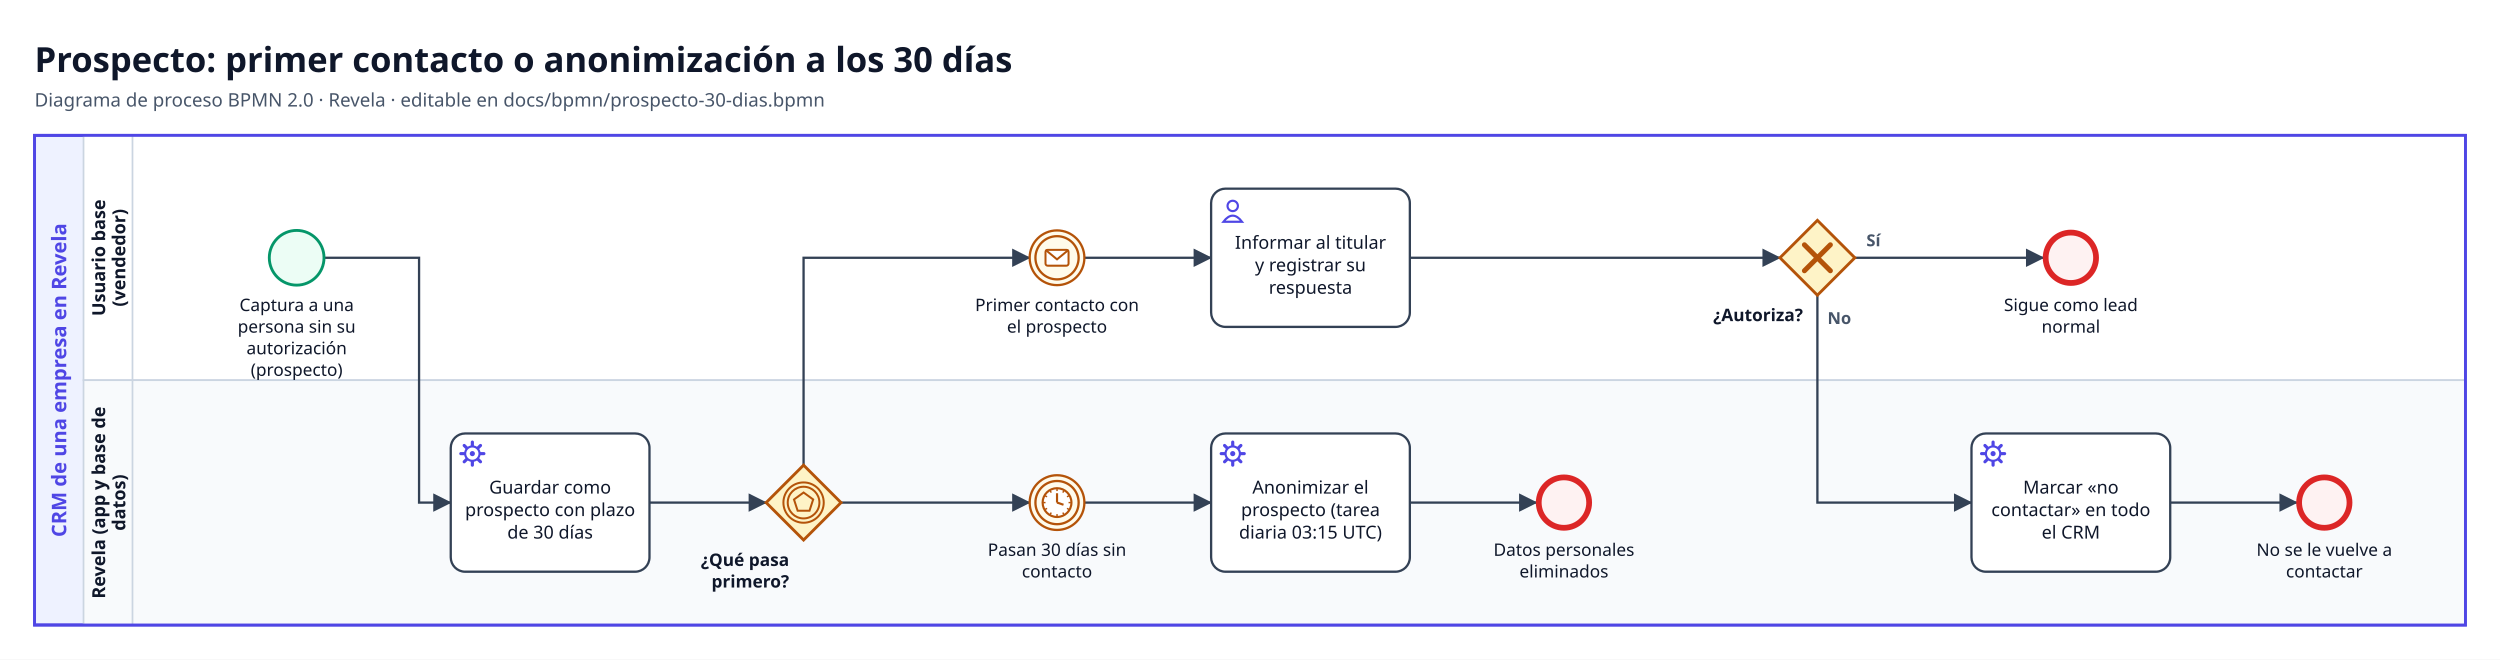
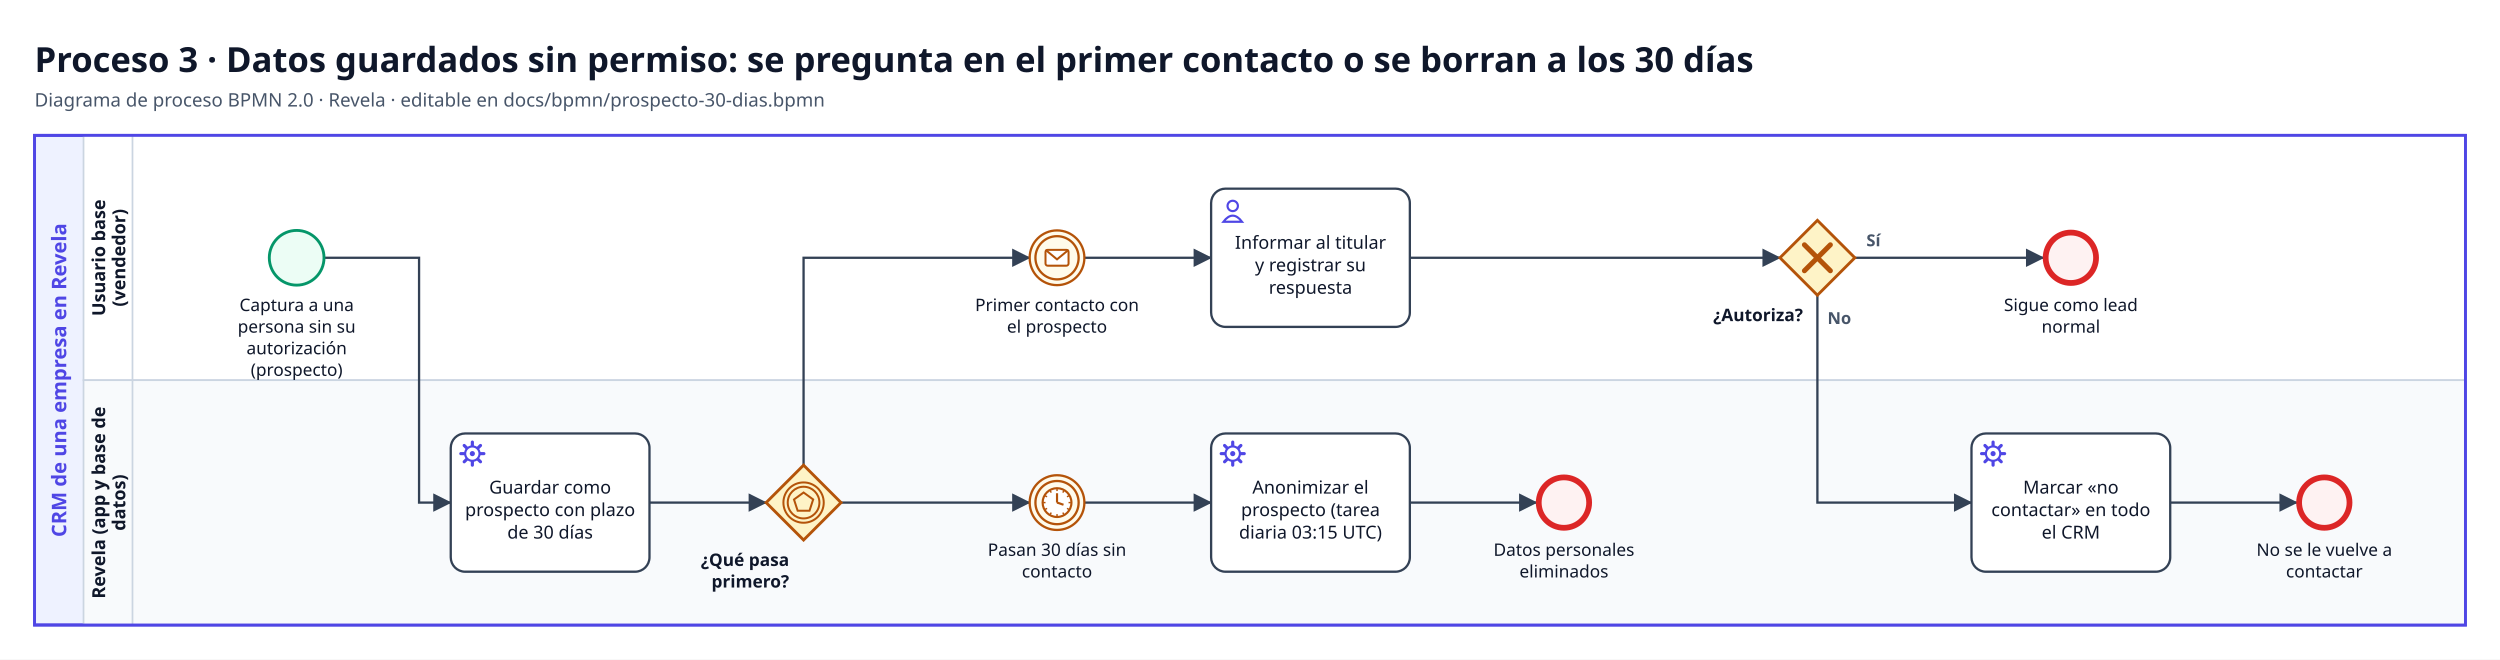
<svg xmlns="http://www.w3.org/2000/svg" width="1736" height="458" viewBox="0 0 1736 458">
  <defs>
    <marker id="flecha" viewBox="0 0 10 10" refX="9.5" refY="5" markerWidth="8" markerHeight="8" orient="auto-start-reverse">
      <path d="M 0 0 L 10 5 L 0 10 z" fill="#334155" />
    </marker>
  </defs>
-   <rect width="100%" height="100%" fill="#FFFFFF" />
-   <text x="24" y="50" font-size="24" font-weight="700" fill="#0F172A" text-anchor="start" font-family="'Segoe UI', system-ui, sans-serif">Prospecto: primer contacto o anonimización a los 30 días</text>
+   <rect y="0" width="100%" height="100%" fill="#FFFFFF" />
+   <text x="24" y="50" font-size="24" font-weight="700" fill="#0F172A" text-anchor="start" font-family="'Segoe UI', system-ui, sans-serif">Proceso 3 · Datos guardados sin permiso: se pregunta en el primer contacto o se borran a los 30 días</text>
  <text x="24" y="74" font-size="13" font-weight="400" fill="#475569" text-anchor="start" font-family="'Segoe UI', system-ui, sans-serif">Diagrama de proceso BPMN 2.0 · Revela · editable en docs/bpmn/prospecto-30-dias.bpmn</text>
  <rect x="24" y="94" width="1688" height="340" fill="#EEF2FF" stroke="#4F46E5" stroke-width="2" />
  <text x="46" y="264" font-size="14" font-weight="700" fill="#4F46E5" text-anchor="middle" font-family="'Segoe UI', system-ui, sans-serif" transform="rotate(-90 46 264)">CRM de una empresa en Revela</text>
  <rect x="58" y="94" width="1654" height="170" fill="#FFFFFF" stroke="#CBD5E1" stroke-width="1.2" />
  <line x1="92" y1="94" x2="92" y2="264" stroke="#CBD5E1" stroke-width="1.2" />
  <text x="73" y="179" font-size="12.5" font-weight="600" fill="#0F172A" text-anchor="middle" font-family="'Segoe UI', system-ui, sans-serif" transform="rotate(-90 73 179)">Usuario base</text>
  <text x="87" y="179" font-size="12.5" font-weight="600" fill="#0F172A" text-anchor="middle" font-family="'Segoe UI', system-ui, sans-serif" transform="rotate(-90 87 179)">(vendedor)</text>
  <rect x="58" y="264" width="1654" height="170" fill="#F8FAFC" stroke="#CBD5E1" stroke-width="1.2" />
  <line x1="92" y1="264" x2="92" y2="434" stroke="#CBD5E1" stroke-width="1.2" />
  <text x="73" y="349" font-size="12.5" font-weight="600" fill="#0F172A" text-anchor="middle" font-family="'Segoe UI', system-ui, sans-serif" transform="rotate(-90 73 349)">Revela (app y base de</text>
  <text x="87" y="349" font-size="12.5" font-weight="600" fill="#0F172A" text-anchor="middle" font-family="'Segoe UI', system-ui, sans-serif" transform="rotate(-90 87 349)">datos)</text>
  <rect x="24" y="94" width="1688" height="340" fill="none" stroke="#4F46E5" stroke-width="2" />
  <path d="M 225 179 L 291 179 L 291 349 L 313 349" fill="none" stroke="#334155" stroke-width="1.6" marker-end="url(#flecha)" />
  <path d="M 451 349 L 532 349" fill="none" stroke="#334155" stroke-width="1.6" marker-end="url(#flecha)" />
  <path d="M 558 323 L 558 179 L 715 179" fill="none" stroke="#334155" stroke-width="1.6" marker-end="url(#flecha)" />
  <path d="M 584 349 L 715 349" fill="none" stroke="#334155" stroke-width="1.6" marker-end="url(#flecha)" />
  <path d="M 753 179 L 841 179" fill="none" stroke="#334155" stroke-width="1.6" marker-end="url(#flecha)" />
  <path d="M 979 179 L 1236 179" fill="none" stroke="#334155" stroke-width="1.6" marker-end="url(#flecha)" />
  <path d="M 1288 179 L 1419 179" fill="none" stroke="#334155" stroke-width="1.6" marker-end="url(#flecha)" />
  <text x="1296" y="171" font-size="11.5" font-weight="600" fill="#475569" text-anchor="start" font-family="'Segoe UI', system-ui, sans-serif">Sí</text>
  <path d="M 1262 205 L 1262 349 L 1369 349" fill="none" stroke="#334155" stroke-width="1.6" marker-end="url(#flecha)" />
  <text x="1269" y="225" font-size="11.5" font-weight="600" fill="#475569" text-anchor="start" font-family="'Segoe UI', system-ui, sans-serif">No</text>
  <path d="M 1507 349 L 1595 349" fill="none" stroke="#334155" stroke-width="1.6" marker-end="url(#flecha)" />
  <path d="M 753 349 L 841 349" fill="none" stroke="#334155" stroke-width="1.6" marker-end="url(#flecha)" />
  <path d="M 979 349 L 1067 349" fill="none" stroke="#334155" stroke-width="1.6" marker-end="url(#flecha)" />
  <circle cx="206" cy="179" r="19" fill="#ECFDF5" stroke="#059669" stroke-width="2" />
  <text x="206" y="216" font-size="12" font-weight="400" fill="#0F172A" text-anchor="middle" font-family="'Segoe UI', system-ui, sans-serif">Captura a una</text>
  <text x="206" y="231" font-size="12" font-weight="400" fill="#0F172A" text-anchor="middle" font-family="'Segoe UI', system-ui, sans-serif">persona sin su</text>
  <text x="206" y="246" font-size="12" font-weight="400" fill="#0F172A" text-anchor="middle" font-family="'Segoe UI', system-ui, sans-serif">autorización</text>
  <text x="206" y="261" font-size="12" font-weight="400" fill="#0F172A" text-anchor="middle" font-family="'Segoe UI', system-ui, sans-serif">(prospecto)</text>
  <rect x="313" y="301" width="138" height="96" rx="10" fill="#FFFFFF" stroke="#334155" stroke-width="1.6" />
  <line x1="333" y1="315" x2="336" y2="315" stroke="#4F46E5" stroke-width="2.2" stroke-linecap="round" />
  <line x1="331.536" y1="318.536" x2="333.657" y2="320.657" stroke="#4F46E5" stroke-width="2.2" stroke-linecap="round" />
  <line x1="328" y1="320" x2="328" y2="323" stroke="#4F46E5" stroke-width="2.2" stroke-linecap="round" />
  <line x1="324.464" y1="318.536" x2="322.343" y2="320.657" stroke="#4F46E5" stroke-width="2.2" stroke-linecap="round" />
  <line x1="323" y1="315" x2="320" y2="315" stroke="#4F46E5" stroke-width="2.2" stroke-linecap="round" />
  <line x1="324.464" y1="311.464" x2="322.343" y2="309.343" stroke="#4F46E5" stroke-width="2.2" stroke-linecap="round" />
  <line x1="328" y1="310" x2="328" y2="307" stroke="#4F46E5" stroke-width="2.2" stroke-linecap="round" />
  <line x1="331.536" y1="311.464" x2="333.657" y2="309.343" stroke="#4F46E5" stroke-width="2.2" stroke-linecap="round" />
  <circle cx="328" cy="315" r="5" fill="#FFFFFF" stroke="#4F46E5" stroke-width="1.5" />
  <circle cx="328" cy="315" r="1.8" fill="#4F46E5" />
  <text x="382" y="342.75" font-size="12.5" font-weight="400" fill="#0F172A" text-anchor="middle" font-family="'Segoe UI', system-ui, sans-serif">Guardar como</text>
  <text x="382" y="358.375" font-size="12.5" font-weight="400" fill="#0F172A" text-anchor="middle" font-family="'Segoe UI', system-ui, sans-serif">prospecto con plazo</text>
  <text x="382" y="374" font-size="12.5" font-weight="400" fill="#0F172A" text-anchor="middle" font-family="'Segoe UI', system-ui, sans-serif">de 30 días</text>
  <path d="M 558 323 L 584 349 L 558 375 L 532 349 Z" fill="#FEF3C7" stroke="#B45309" stroke-width="2" />
  <circle cx="558" cy="349" r="14" fill="none" stroke="#B45309" stroke-width="1.4" />
  <circle cx="558" cy="349" r="11" fill="none" stroke="#B45309" stroke-width="1.4" />
  <path d="M 558 342 L 564.657 346.837 L 562.114 354.663 L 553.886 354.663 L 551.343 346.837 Z" fill="none" stroke="#B45309" stroke-width="1.4" />
  <text x="548" y="393" font-size="12" font-weight="600" fill="#0F172A" text-anchor="end" font-family="'Segoe UI', system-ui, sans-serif">¿Qué pasa</text>
  <text x="548" y="408" font-size="12" font-weight="600" fill="#0F172A" text-anchor="end" font-family="'Segoe UI', system-ui, sans-serif">primero?</text>
  <circle cx="734" cy="179" r="19" fill="#FFFBEB" stroke="#B45309" stroke-width="1.6" />
  <circle cx="734" cy="179" r="15" fill="none" stroke="#B45309" stroke-width="1.6" />
  <rect x="726" y="173.5" width="16" height="11" rx="1.5" fill="#FFFFFF" stroke="#B45309" stroke-width="1.4" />
  <path d="M 726 173.5 L 734 180.1 L 742 173.5" fill="none" stroke="#B45309" stroke-width="1.4" />
  <text x="734" y="216" font-size="12" font-weight="400" fill="#0F172A" text-anchor="middle" font-family="'Segoe UI', system-ui, sans-serif">Primer contacto con</text>
  <text x="734" y="231" font-size="12" font-weight="400" fill="#0F172A" text-anchor="middle" font-family="'Segoe UI', system-ui, sans-serif">el prospecto</text>
  <rect x="841" y="131" width="138" height="96" rx="10" fill="#FFFFFF" stroke="#334155" stroke-width="1.6" />
  <circle cx="856" cy="143" r="3.6" fill="none" stroke="#4F46E5" stroke-width="1.5" />
  <path d="M 849.5 154 Q 856 145.5 862.5 154 Z" fill="none" stroke="#4F46E5" stroke-width="1.5" />
  <text x="910" y="172.75" font-size="12.5" font-weight="400" fill="#0F172A" text-anchor="middle" font-family="'Segoe UI', system-ui, sans-serif">Informar al titular</text>
  <text x="910" y="188.375" font-size="12.5" font-weight="400" fill="#0F172A" text-anchor="middle" font-family="'Segoe UI', system-ui, sans-serif">y registrar su</text>
  <text x="910" y="204" font-size="12.5" font-weight="400" fill="#0F172A" text-anchor="middle" font-family="'Segoe UI', system-ui, sans-serif">respuesta</text>
  <path d="M 1262 153 L 1288 179 L 1262 205 L 1236 179 Z" fill="#FEF3C7" stroke="#B45309" stroke-width="2" />
  <path d="M 1253 170 L 1271 188 M 1271 170 L 1253 188" stroke="#B45309" stroke-width="3.5" stroke-linecap="round" />
  <text x="1252" y="223" font-size="12" font-weight="600" fill="#0F172A" text-anchor="end" font-family="'Segoe UI', system-ui, sans-serif">¿Autoriza?</text>
  <circle cx="1438" cy="179" r="17.5" fill="#FEF2F2" stroke="#DC2626" stroke-width="4" />
  <text x="1438" y="216" font-size="12" font-weight="400" fill="#0F172A" text-anchor="middle" font-family="'Segoe UI', system-ui, sans-serif">Sigue como lead</text>
  <text x="1438" y="231" font-size="12" font-weight="400" fill="#0F172A" text-anchor="middle" font-family="'Segoe UI', system-ui, sans-serif">normal</text>
  <rect x="1369" y="301" width="138" height="96" rx="10" fill="#FFFFFF" stroke="#334155" stroke-width="1.6" />
  <line x1="1389" y1="315" x2="1392" y2="315" stroke="#4F46E5" stroke-width="2.2" stroke-linecap="round" />
  <line x1="1387.536" y1="318.536" x2="1389.657" y2="320.657" stroke="#4F46E5" stroke-width="2.2" stroke-linecap="round" />
  <line x1="1384" y1="320" x2="1384" y2="323" stroke="#4F46E5" stroke-width="2.2" stroke-linecap="round" />
  <line x1="1380.464" y1="318.536" x2="1378.343" y2="320.657" stroke="#4F46E5" stroke-width="2.2" stroke-linecap="round" />
  <line x1="1379" y1="315" x2="1376" y2="315" stroke="#4F46E5" stroke-width="2.2" stroke-linecap="round" />
  <line x1="1380.464" y1="311.464" x2="1378.343" y2="309.343" stroke="#4F46E5" stroke-width="2.2" stroke-linecap="round" />
  <line x1="1384" y1="310" x2="1384" y2="307" stroke="#4F46E5" stroke-width="2.2" stroke-linecap="round" />
  <line x1="1387.536" y1="311.464" x2="1389.657" y2="309.343" stroke="#4F46E5" stroke-width="2.2" stroke-linecap="round" />
  <circle cx="1384" cy="315" r="5" fill="#FFFFFF" stroke="#4F46E5" stroke-width="1.5" />
  <circle cx="1384" cy="315" r="1.8" fill="#4F46E5" />
  <text x="1438" y="342.75" font-size="12.5" font-weight="400" fill="#0F172A" text-anchor="middle" font-family="'Segoe UI', system-ui, sans-serif">Marcar «no</text>
  <text x="1438" y="358.375" font-size="12.5" font-weight="400" fill="#0F172A" text-anchor="middle" font-family="'Segoe UI', system-ui, sans-serif">contactar» en todo</text>
  <text x="1438" y="374" font-size="12.5" font-weight="400" fill="#0F172A" text-anchor="middle" font-family="'Segoe UI', system-ui, sans-serif">el CRM</text>
  <circle cx="1614" cy="349" r="17.5" fill="#FEF2F2" stroke="#DC2626" stroke-width="4" />
  <text x="1614" y="386" font-size="12" font-weight="400" fill="#0F172A" text-anchor="middle" font-family="'Segoe UI', system-ui, sans-serif">No se le vuelve a</text>
  <text x="1614" y="401" font-size="12" font-weight="400" fill="#0F172A" text-anchor="middle" font-family="'Segoe UI', system-ui, sans-serif">contactar</text>
  <circle cx="734" cy="349" r="19" fill="#FFFBEB" stroke="#B45309" stroke-width="1.6" />
  <circle cx="734" cy="349" r="15" fill="none" stroke="#B45309" stroke-width="1.6" />
  <circle cx="734" cy="349" r="10" fill="#FFFFFF" stroke="#B45309" stroke-width="1.5" />
  <line x1="742" y1="349" x2="743.6" y2="349" stroke="#B45309" stroke-width="1" />
  <line x1="740.928" y1="353" x2="742.314" y2="353.8" stroke="#B45309" stroke-width="1" />
  <line x1="738" y1="355.928" x2="738.8" y2="357.314" stroke="#B45309" stroke-width="1" />
  <line x1="734" y1="357" x2="734" y2="358.6" stroke="#B45309" stroke-width="1" />
  <line x1="730" y1="355.928" x2="729.2" y2="357.314" stroke="#B45309" stroke-width="1" />
  <line x1="727.072" y1="353" x2="725.686" y2="353.8" stroke="#B45309" stroke-width="1" />
  <line x1="726" y1="349" x2="724.4" y2="349" stroke="#B45309" stroke-width="1" />
  <line x1="727.072" y1="345" x2="725.686" y2="344.2" stroke="#B45309" stroke-width="1" />
  <line x1="730" y1="342.072" x2="729.2" y2="340.686" stroke="#B45309" stroke-width="1" />
  <line x1="734" y1="341" x2="734" y2="339.4" stroke="#B45309" stroke-width="1" />
  <line x1="738" y1="342.072" x2="738.8" y2="340.686" stroke="#B45309" stroke-width="1" />
  <line x1="740.928" y1="345" x2="742.314" y2="344.2" stroke="#B45309" stroke-width="1" />
  <line x1="734" y1="349" x2="734" y2="342.5" stroke="#B45309" stroke-width="1.5" />
  <line x1="734" y1="349" x2="738.5" y2="350.5" stroke="#B45309" stroke-width="1.5" />
  <text x="734" y="386" font-size="12" font-weight="400" fill="#0F172A" text-anchor="middle" font-family="'Segoe UI', system-ui, sans-serif">Pasan 30 días sin</text>
  <text x="734" y="401" font-size="12" font-weight="400" fill="#0F172A" text-anchor="middle" font-family="'Segoe UI', system-ui, sans-serif">contacto</text>
  <rect x="841" y="301" width="138" height="96" rx="10" fill="#FFFFFF" stroke="#334155" stroke-width="1.6" />
  <line x1="861" y1="315" x2="864" y2="315" stroke="#4F46E5" stroke-width="2.2" stroke-linecap="round" />
  <line x1="859.536" y1="318.536" x2="861.657" y2="320.657" stroke="#4F46E5" stroke-width="2.2" stroke-linecap="round" />
  <line x1="856" y1="320" x2="856" y2="323" stroke="#4F46E5" stroke-width="2.2" stroke-linecap="round" />
  <line x1="852.464" y1="318.536" x2="850.343" y2="320.657" stroke="#4F46E5" stroke-width="2.2" stroke-linecap="round" />
  <line x1="851" y1="315" x2="848" y2="315" stroke="#4F46E5" stroke-width="2.2" stroke-linecap="round" />
  <line x1="852.464" y1="311.464" x2="850.343" y2="309.343" stroke="#4F46E5" stroke-width="2.2" stroke-linecap="round" />
  <line x1="856" y1="310" x2="856" y2="307" stroke="#4F46E5" stroke-width="2.2" stroke-linecap="round" />
  <line x1="859.536" y1="311.464" x2="861.657" y2="309.343" stroke="#4F46E5" stroke-width="2.2" stroke-linecap="round" />
  <circle cx="856" cy="315" r="5" fill="#FFFFFF" stroke="#4F46E5" stroke-width="1.5" />
  <circle cx="856" cy="315" r="1.8" fill="#4F46E5" />
  <text x="910" y="342.75" font-size="12.5" font-weight="400" fill="#0F172A" text-anchor="middle" font-family="'Segoe UI', system-ui, sans-serif">Anonimizar el</text>
  <text x="910" y="358.375" font-size="12.5" font-weight="400" fill="#0F172A" text-anchor="middle" font-family="'Segoe UI', system-ui, sans-serif">prospecto (tarea</text>
  <text x="910" y="374" font-size="12.5" font-weight="400" fill="#0F172A" text-anchor="middle" font-family="'Segoe UI', system-ui, sans-serif">diaria 03:15 UTC)</text>
  <circle cx="1086" cy="349" r="17.5" fill="#FEF2F2" stroke="#DC2626" stroke-width="4" />
  <text x="1086" y="386" font-size="12" font-weight="400" fill="#0F172A" text-anchor="middle" font-family="'Segoe UI', system-ui, sans-serif">Datos personales</text>
  <text x="1086" y="401" font-size="12" font-weight="400" fill="#0F172A" text-anchor="middle" font-family="'Segoe UI', system-ui, sans-serif">eliminados</text>
</svg>
